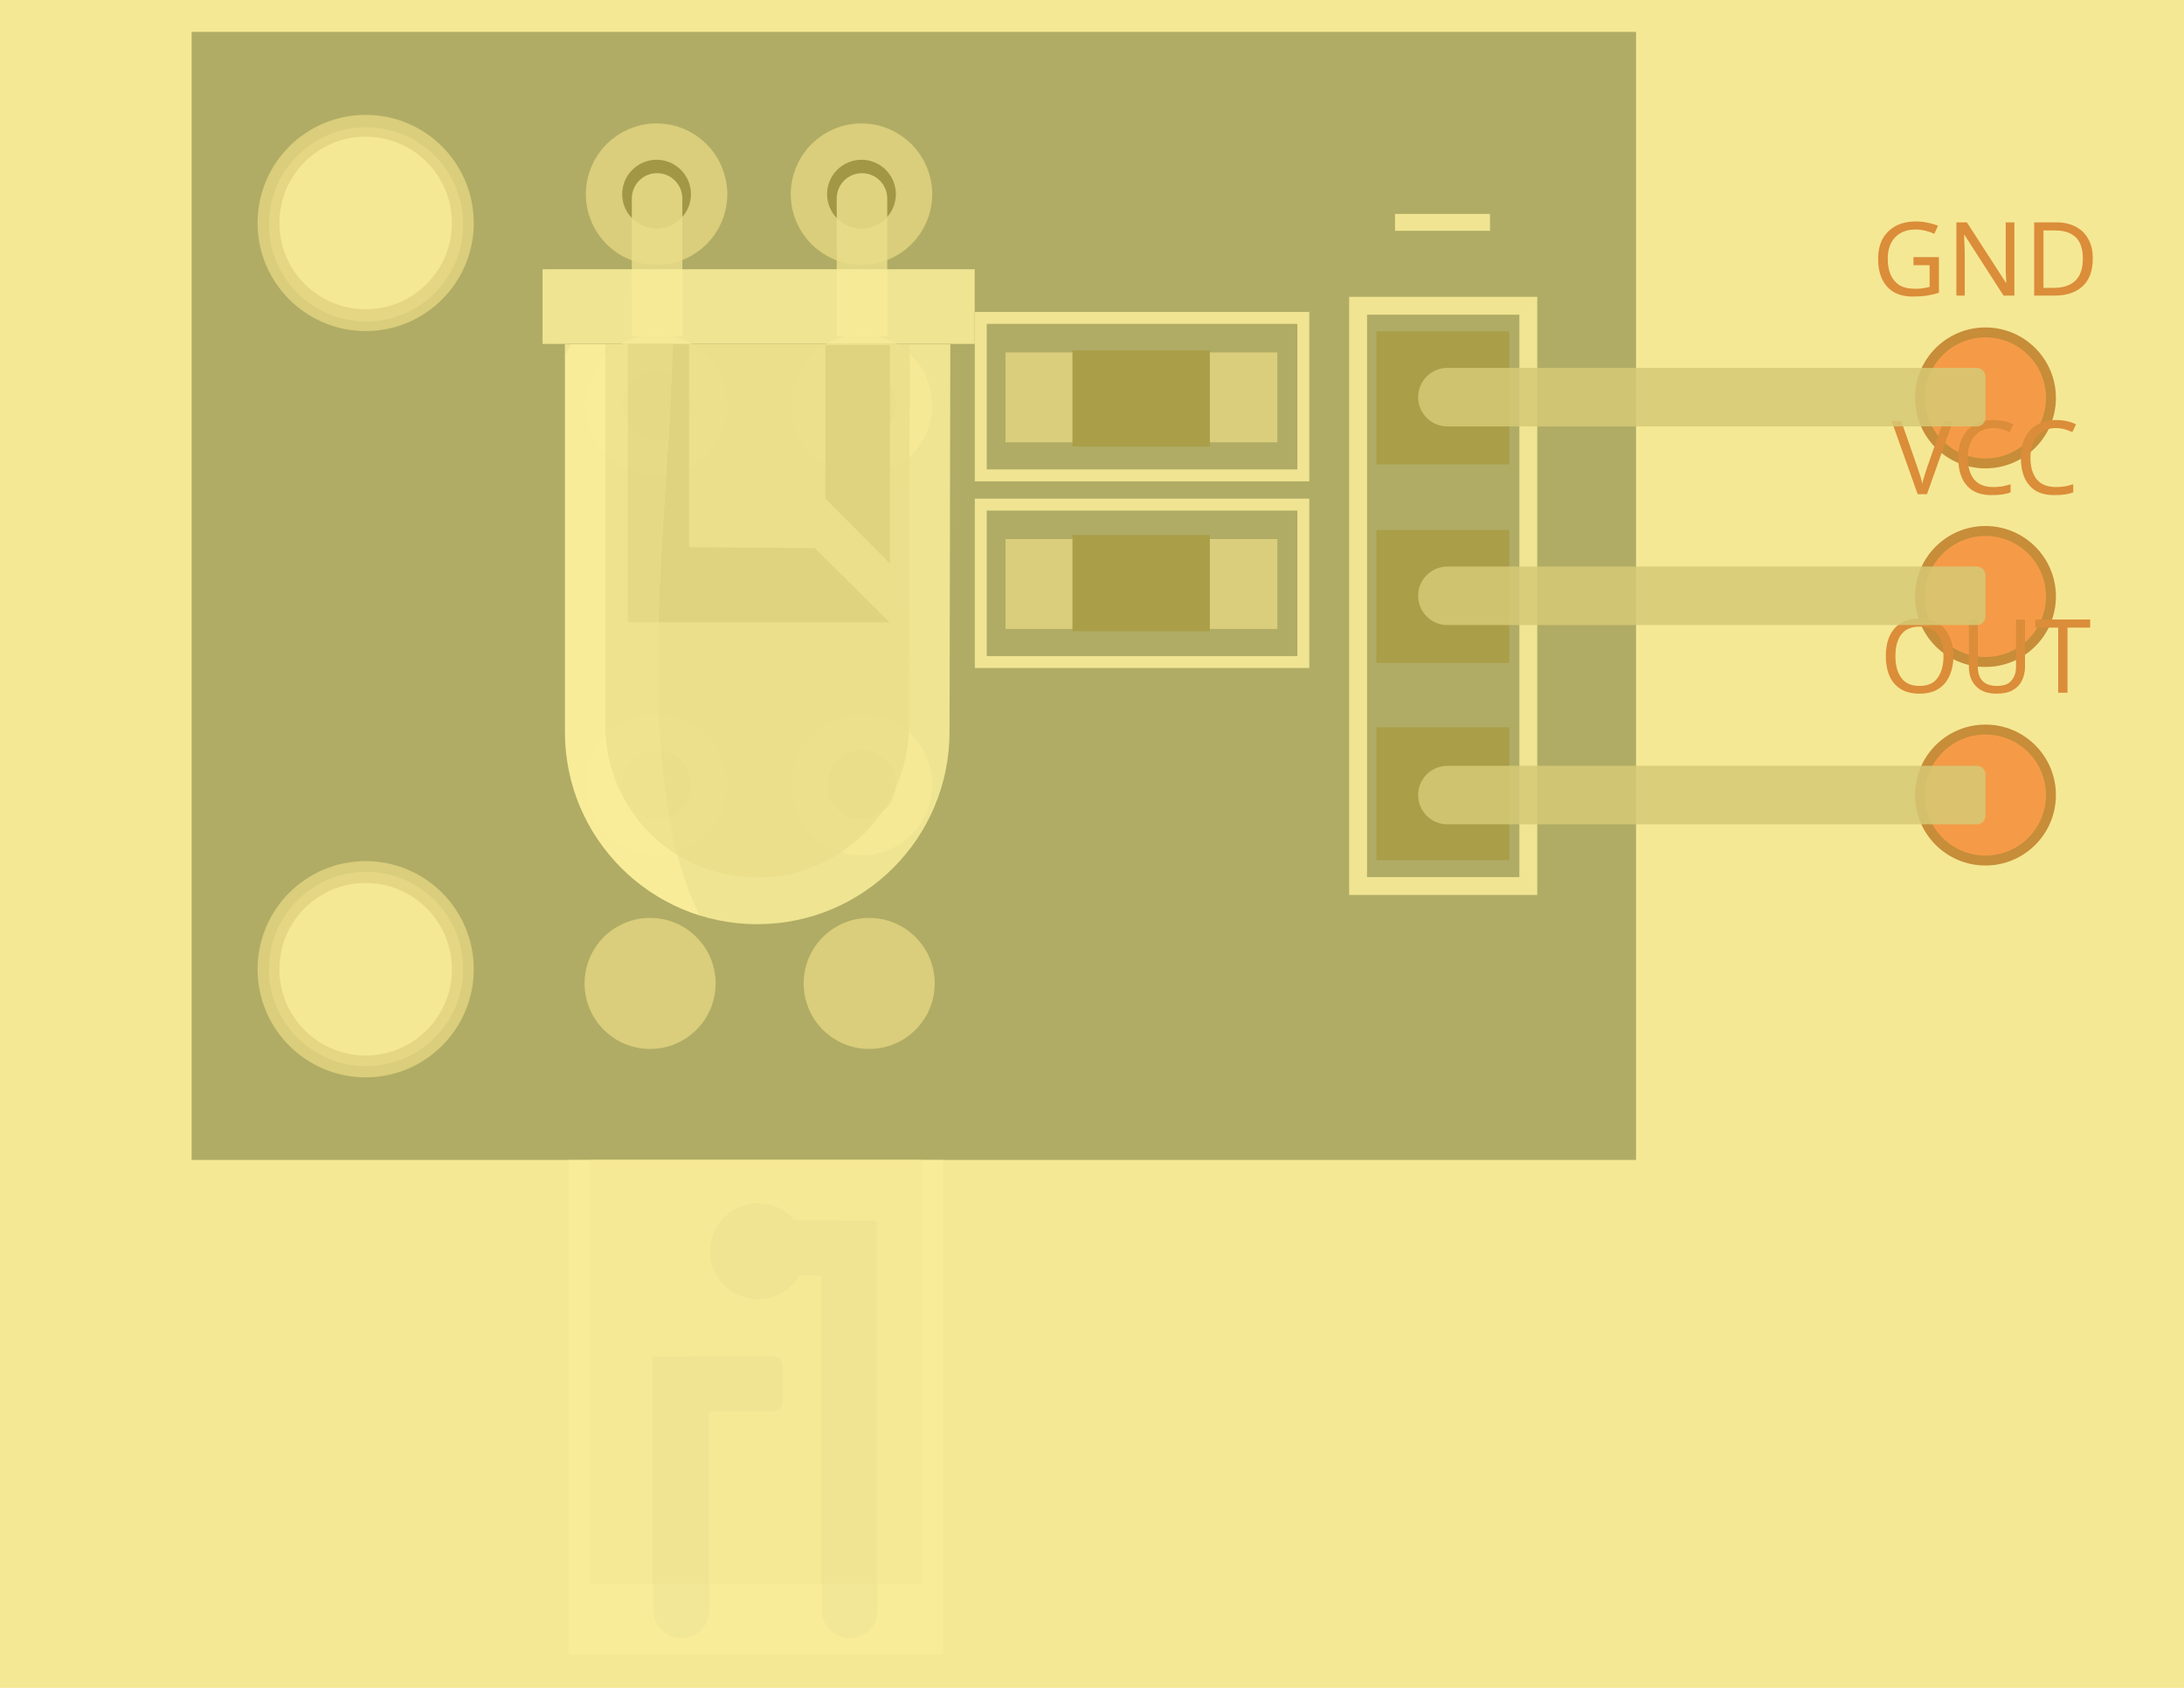
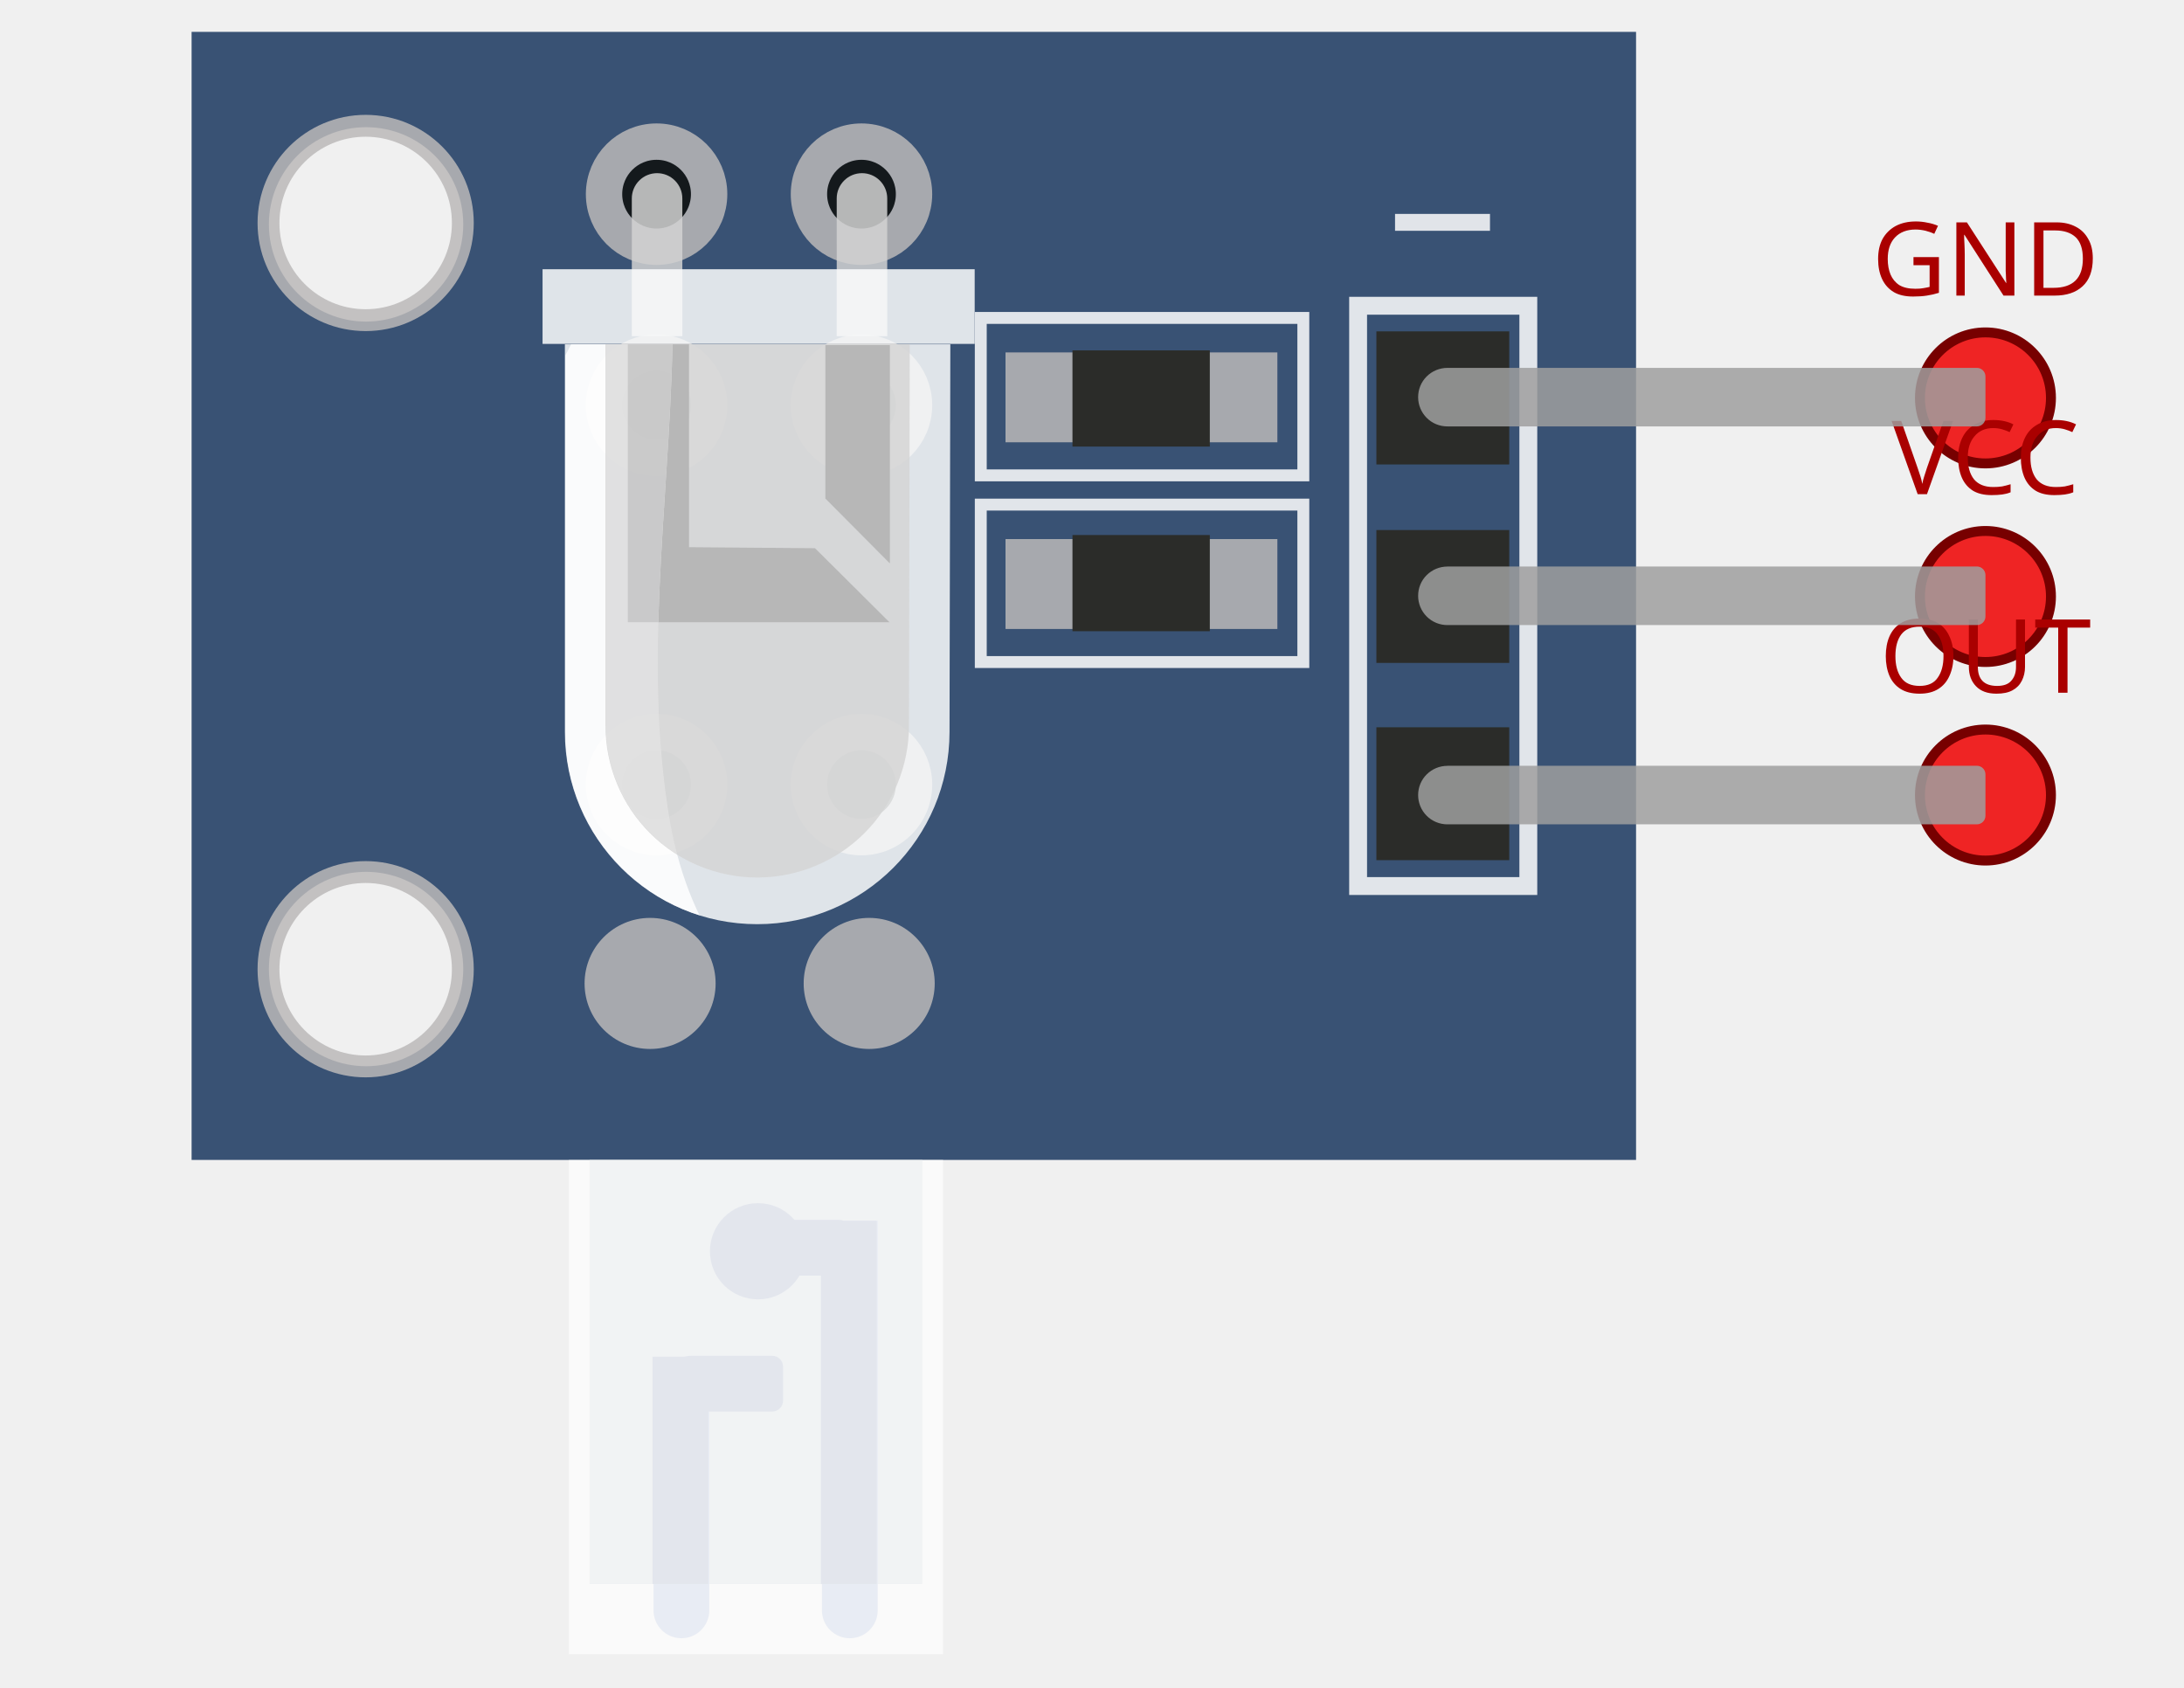
<svg xmlns="http://www.w3.org/2000/svg" width="110" height="85" viewBox="0 0 110 85" version="1.1" id="svg64">
  <defs id="defs64">
    <clipPath id="c">
      <path d="M 44.3,19.6 H 25.3 V 38.7 C 25.3,43.94 29.54,48.18 34.78,48.18 40.02,48.18 44.26,43.94 44.26,38.7 Z" id="path52" />
    </clipPath>
    <clipPath id="b">
      <path d="M 42.3,19.6 H 27.3 V 38.4 C 27.3,40.38 28.089,42.29 29.49,43.69 30.89,45.09 32.8,45.88 34.78,45.88 36.76,45.88 38.67,45.092 40.07,43.69 41.47,42.29 42.26,40.38 42.26,38.4 Z" id="path55" />
    </clipPath>
  </defs>
  <g transform="matrix(0,-1.021793,1.021793,0,-112.9652,197.5311)" id="g26" style="opacity:0.85;stroke-width:0.979" />
  <g id="g67" transform="translate(-2.4969482e-8,-9.961172)">
    <circle id="pin-GND" cx="100" cy="30" r="3.299" fill="#ee0000" fill-opacity="0.85" stroke="#770000" stroke-width="0.5" />
    <text x="100" y="24.845" font-size="5.155px" fill="#aa0000" text-anchor="middle" font-family="sans-serif" id="text61" style="stroke-width:1">GND</text>
    <circle id="pin-VCC" cx="100" cy="40" r="3.299" fill="#ee0000" fill-opacity="0.85" stroke="#770000" stroke-width="0.5" />
    <text x="100" y="34.845" font-size="5.155px" fill="#aa0000" text-anchor="middle" font-family="sans-serif" id="text62" style="stroke-width:1">VCC</text>
    <circle id="pin-OUT" cx="100" cy="50" r="3.299" fill="#ee0000" fill-opacity="0.85" stroke="#770000" stroke-width="0.5" />
    <text x="100" y="44.845" font-size="5.155px" fill="#aa0000" text-anchor="middle" font-family="sans-serif" id="text63" style="stroke-width:1">OUT</text>
    <path d="M 82.402,11.565 H 9.65 V 68.377 H 82.402 Z M 18.437,53.867 C 21.145,53.867 23.332,56.064 23.332,58.761 23.332,61.459 21.135,63.656 18.437,63.656 15.74,63.656 13.543,61.459 13.543,58.761 13.543,56.054 15.74,53.867 18.437,53.867 Z M 18.437,16.367 C 21.145,16.367 23.332,18.564 23.332,21.262 23.332,23.959 21.135,26.156 18.437,26.156 15.74,26.156 13.543,23.959 13.543,21.262 13.543,18.554 15.74,16.367 18.437,16.367 Z" fill="#19365e" id="path26" style="opacity:0.85;stroke-width:1" />
    <circle cx="32.743" cy="59.487" r="3.3" fill="#bbb9b9" id="circle26" style="opacity:0.85;stroke-width:1" />
    <circle cx="43.778" cy="59.487" r="3.3" fill="#bbb9b9" id="circle27" style="opacity:0.85;stroke-width:1" />
    <path d="M 68.403,25.359 V 54.582 H 76.976 V 25.359 Z" fill="none" stroke="#ffffff" stroke-width="0.9px" id="path27" style="opacity:0.85" />
    <g id="g66" transform="translate(0,0.07708)">
      <path d="M 69.323,46.51 V 53.203 H 76.015 V 46.51 Z" id="path28" style="opacity:0.85;fill:#29261c;stroke-width:1" />
      <path d="M 72.899,48.452 C 72.509,48.452 72.135,48.607 71.857,48.883 71.579,49.159 71.426,49.534 71.426,49.925 71.426,50.316 71.581,50.689 71.857,50.967 72.133,51.243 72.507,51.398 72.899,51.398 H 99.568 C 99.807,51.398 100,51.204 100,50.965 V 48.881 C 100,48.643 99.807,48.448 99.568,48.448 H 72.899 Z" id="path31" style="opacity:0.85;fill:#9f9f9f;stroke-width:1" />
    </g>
    <g id="g65" transform="translate(0,0.0548885)">
      <path d="M 69.323,36.599 V 43.291 H 76.015 V 36.599 Z" id="path29" style="opacity:0.85;fill:#29261c;stroke-width:1" />
      <path d="M 72.899,38.438 C 72.509,38.438 72.135,38.593 71.857,38.869 71.579,39.145 71.426,39.52 71.426,39.911 71.426,40.303 71.581,40.676 71.857,40.954 72.133,41.23 72.507,41.385 72.899,41.385 H 99.568 C 99.807,41.385 100,41.191 100,40.952 V 38.867 C 100,38.629 99.807,38.435 99.568,38.435 H 72.899 Z" id="path32" style="opacity:0.85;fill:#9f9f9f;stroke-width:1" />
    </g>
    <g id="g64" transform="translate(0,-0.038828)">
      <path d="M 69.323,26.687 V 33.39 H 76.015 V 26.687 Z" id="path30" style="opacity:0.85;fill:#29261c;stroke-width:1" />
      <path d="M 72.899,28.527 C 72.509,28.527 72.135,28.682 71.857,28.958 71.579,29.234 71.426,29.608 71.426,30 V 30.001 C 71.426,30.391 71.581,30.765 71.857,31.043 72.133,31.321 72.507,31.474 72.899,31.474 H 99.568 C 99.807,31.474 100,31.281 100,31.042 V 28.958 C 100,28.719 99.807,28.526 99.568,28.526 H 72.899 Z" id="path33" style="opacity:0.85;fill:#9f9f9f;stroke-width:1" />
    </g>
    <g transform="matrix(1.021793,0,0,1.021793,2.620064,7.27328)" fill="#0e0f0d" stroke="#bbb9b9" stroke-linejoin="miter" stroke-width="1.792px" id="g38" style="opacity:0.85">
      <circle cx="29.8" cy="22.6" r="2.59" id="circle33" style="stroke-width:1.792px" />
      <circle cx="29.8" cy="12.2" r="2.59" id="circle34" style="stroke-width:1.792px" />
      <circle cx="29.8" cy="41.3" r="2.59" id="circle35" style="stroke-width:1.792px" />
      <circle cx="39.9" cy="22.6" r="2.59" id="circle36" style="stroke-width:1.792px" />
      <circle cx="39.9" cy="12.2" r="2.59" id="circle37" style="stroke-width:1.792px" />
      <circle cx="39.9" cy="41.3" r="2.59" id="circle38" style="stroke-width:1.792px" />
    </g>
    <circle cx="18.417" cy="21.19" r="4.894" fill="none" stroke="#bbb9b9" stroke-linejoin="miter" stroke-width="1.101px" id="circle39" style="opacity:0.85" />
    <circle cx="18.417" cy="58.772" r="4.894" fill="none" stroke="#bbb9b9" stroke-linejoin="miter" stroke-width="1.101px" id="circle40" style="opacity:0.85" />
    <g transform="matrix(1.021793,0,0,1.021793,2.620064,7.27328)" id="g45" style="opacity:0.85;stroke-width:0.979">
      <rect x="26.5" y="59.8" width="16.4" height="20.9" fill="#d3d9de" id="rect40" style="stroke-width:0.979" />
      <circle cx="34.8" cy="64.3" r="2.37" fill="#a8b2c8" id="circle41" style="stroke-width:0.979" />
      <path d="M 40.7,62.8 H 37.95 V 82 C 37.95,82.364 38.095,82.713 38.353,82.971 38.61,83.229 38.96,83.373 39.324,83.373 H 39.325 C 39.689,83.373 40.039,83.229 40.296,82.971 40.554,82.713 40.699,82.364 40.699,82 V 62.8 Z" fill="#b9c5de" id="path41" style="stroke-width:0.979" />
      <rect x="37.9" y="62.8" width="2.75" height="17.9" fill="#a8b2c8" id="rect41" style="stroke-width:0.979" />
      <path d="M 32.4,69.5 H 29.65 V 82 C 29.65,82.364 29.795,82.713 30.052,82.971 30.31,83.229 30.659,83.373 31.024,83.373 31.389,83.373 31.738,83.229 31.996,82.971 32.253,82.713 32.398,82.364 32.398,82 V 69.5 Z" fill="#b9c5de" id="path42" style="stroke-width:0.979" />
      <g fill="#a8b2c8" id="g44" style="stroke-width:0.979">
        <rect x="29.6" y="69.5" width="2.75" height="11.2" id="rect42" style="stroke-width:0.979" />
        <path d="M 35.5,72.2 C 35.642,72.2 35.777,72.144 35.877,72.044 35.978,71.944 36.034,71.808 36.034,71.667 V 69.987 C 36.034,69.845 35.978,69.71 35.877,69.61 35.777,69.51 35.642,69.453 35.5,69.453 H 31.53 C 31.166,69.453 30.816,69.598 30.559,69.856 30.301,70.113 30.156,70.463 30.156,70.827 V 70.828 C 30.156,71.192 30.301,71.541 30.559,71.799 30.816,72.057 31.166,72.201 31.53,72.201 H 35.5 Z" id="path43" style="stroke-width:0.979" />
        <path d="M 38.8,65.5 C 38.941,65.5 39.077,65.444 39.177,65.344 39.277,65.244 39.334,65.108 39.334,64.967 V 63.287 C 39.334,63.145 39.277,63.01 39.177,62.91 39.077,62.809 38.941,62.753 38.8,62.753 H 34.83 C 34.466,62.753 34.116,62.898 33.858,63.156 33.601,63.413 33.456,63.763 33.456,64.127 V 64.128 C 33.456,64.492 33.601,64.841 33.858,65.099 34.116,65.357 34.466,65.501 34.83,65.501 H 38.8 Z" id="path44" style="stroke-width:0.979" />
      </g>
    </g>
    <path d="M 42.143,26.892 H 44.687 V 19.954 C 44.687,19.617 44.553,19.293 44.314,19.055 44.076,18.815 43.752,18.682 43.415,18.682 H 43.414 C 43.077,18.682 42.753,18.815 42.515,19.055 42.276,19.293 42.142,19.617 42.142,19.954 Z" fill="#d2d2d2" id="path45" style="opacity:0.85;stroke-width:1" />
    <path d="M 31.823,26.892 H 34.367 V 19.954 C 34.367,19.617 34.233,19.293 33.994,19.055 33.756,18.815 33.432,18.682 33.095,18.682 H 33.094 C 32.757,18.682 32.433,18.815 32.195,19.055 31.956,19.293 31.822,19.617 31.822,19.954 Z" fill="#d2d2d2" id="path46" style="opacity:0.85;stroke-width:1" />
    <g transform="matrix(1.021793,0,0,1.021793,2.620064,7.27328)" id="g47" style="opacity:0.85;stroke-width:0.979">
      <rect x="47" y="29.2" width="13.4" height="4.43" fill="#bbb9b9" id="rect46" style="stroke-width:0.979" />
      <rect x="50.3" y="29" width="6.77" height="4.74" fill="#29261c" id="rect47" style="stroke-width:0.979" />
    </g>
    <g transform="matrix(1.021793,0,0,1.021793,2.620064,7.27328)" id="g49" style="opacity:0.85;stroke-width:0.979">
      <rect x="47" y="20" width="13.4" height="4.43" fill="#bbb9b9" id="rect48" style="stroke-width:0.979" />
      <rect x="50.3" y="19.9" width="6.77" height="4.74" fill="#29261c" id="rect49" style="stroke-width:0.979" />
    </g>
    <path d="M 49.398,35.373 H 65.644 V 43.302 H 49.398 Z" fill="none" stroke="#ffffff" stroke-linejoin="miter" stroke-width="0.6px" id="path49" style="opacity:0.85" />
    <path d="M 49.398,25.972 H 65.644 V 33.901 H 49.398 Z" fill="none" stroke="#ffffff" stroke-linejoin="miter" stroke-width="0.6px" id="path50" style="opacity:0.85" />
    <path d="M 47.865,27.3 H 28.451 V 46.817 C 28.451,52.171 32.783,56.503 38.138,56.503 43.492,56.503 47.824,52.171 47.824,46.817 Z" fill="#fdfefe" id="path51" style="opacity:0.85;stroke-width:1" />
    <g transform="matrix(1.021793,0,0,1.021793,2.620064,7.27328)" clip-path="url(#c)" id="g53" style="opacity:0.85;stroke-width:0.979">
      <path d="M 30.6,18.1 C 30.6,26.22 29.12,34.3 30.337,42.4 30.725,44.98 31.477,47.34 32.927,49.51 33.405,50.228 33.883,51.01 34.437,51.67 34.638,51.906 34.853,52.045 35.109,52.199 35.211,52.26 35.547,52.356 35.428,52.356 32.328,52.356 29.898,49.856 27.938,47.716 23.728,43.126 22.578,39.416 22.058,33.216 21.98,32.295 21.656,31.316 21.705,30.406 21.778,29.046 22.283,27.616 22.626,26.296 23.19,24.136 23.706,22.116 25.136,20.376 25.553,19.868 25.681,19.106 26.216,18.686 26.84,18.192 28.646,17.964 29.316,18.406 29.505,18.53 30.145,18.685 30.145,18.966" fill="#ffffff" id="path53" style="stroke-width:0.979" />
    </g>
    <path d="M 45.821,27.3 H 30.495 V 46.51 C 30.495,48.533 31.301,50.485 32.732,51.915 34.163,53.346 36.114,54.153 38.138,54.153 40.161,54.153 42.112,53.348 43.543,51.915 44.973,50.485 45.781,48.533 45.781,46.51 Z" fill="#d5d5d5" id="path54" style="opacity:0.85;stroke-width:1" />
    <g transform="matrix(1.021793,0,0,1.021793,2.620064,7.27328)" clip-path="url(#b)" id="g61" style="opacity:0.85;stroke-width:0.979">
      <g fill="#b1b1b1" id="g57" style="stroke-width:0.979">
        <path d="M 31.4,29.6 V 19.6 H 28.38 V 33.3 H 41.28 L 37.61,29.65 Z" id="path56" style="stroke-width:0.979" />
        <path d="M 41.3,30.4 38.12,27.2 V 19.64 H 41.3 Z" id="path57" style="stroke-width:0.979" />
      </g>
      <path d="M 30.6,18.1 C 30.6,26.22 29.12,34.3 30.337,42.4 30.725,44.98 31.477,47.34 32.927,49.51 33.405,50.228 33.883,51.01 34.437,51.67 34.638,51.906 34.853,52.045 35.109,52.199 35.211,52.26 35.547,52.356 35.428,52.356 32.328,52.356 29.898,49.856 27.938,47.716 23.728,43.126 22.578,39.416 22.058,33.216 21.98,32.295 21.656,31.316 21.705,30.406 21.778,29.046 22.283,27.616 22.626,26.296 23.19,24.136 23.706,22.116 25.136,20.376 25.553,19.868 25.681,19.106 26.216,18.686 26.84,18.192 28.646,17.964 29.316,18.406 29.505,18.53 30.145,18.685 30.145,18.966" fill="#e2e2e2" id="path58" style="stroke-width:0.979" />
      <clipPath id="a">
        <path d="M 30.6,18.1 C 30.6,26.22 29.12,34.3 30.337,42.4 30.725,44.98 31.477,47.34 32.927,49.51 33.405,50.228 33.883,51.01 34.437,51.67 34.638,51.906 34.853,52.045 35.109,52.199 35.211,52.26 35.547,52.356 35.428,52.356 32.328,52.356 29.898,49.856 27.938,47.716 23.728,43.126 22.578,39.416 22.058,33.216 21.98,32.295 21.656,31.316 21.705,30.406 21.778,29.046 22.283,27.616 22.626,26.296 23.19,24.136 23.706,22.116 25.136,20.376 25.553,19.868 25.681,19.106 26.216,18.686 26.84,18.192 28.646,17.964 29.316,18.406 29.505,18.53 30.145,18.685 30.145,18.966" id="path59" />
      </clipPath>
      <g clip-path="url(#a)" id="g60" style="stroke-width:0.979">
        <path d="M 31.4,29.6 V 19.6 H 28.38 V 33.3 H 41.28 L 37.61,29.65 Z" fill="#c7c7c7" id="path60" style="stroke-width:0.979" />
      </g>
    </g>
    <rect x="27.327" y="23.52" width="21.764" height="3.76" fill="#fdfefe" id="rect61" style="opacity:0.85;stroke-width:1" />
    <path d="M 75.045,21.159 H 70.263" fill="none" stroke="#fffefe" stroke-linejoin="miter" stroke-width="0.85px" id="path61" style="opacity:0.85" />
    <rect style="fill:#ffffff;fill-opacity:0.635;stroke-width:0.7;stroke-linecap:round" id="rect64" width="18.843" height="24.891" x="28.655" y="68.376" />
  </g>
-   <rect style="fill:#f8e45c;fill-opacity:0.619;stroke-width:2.1;stroke-linecap:round" id="rect1" width="110" height="85" x="0" y="0" />
</svg>
